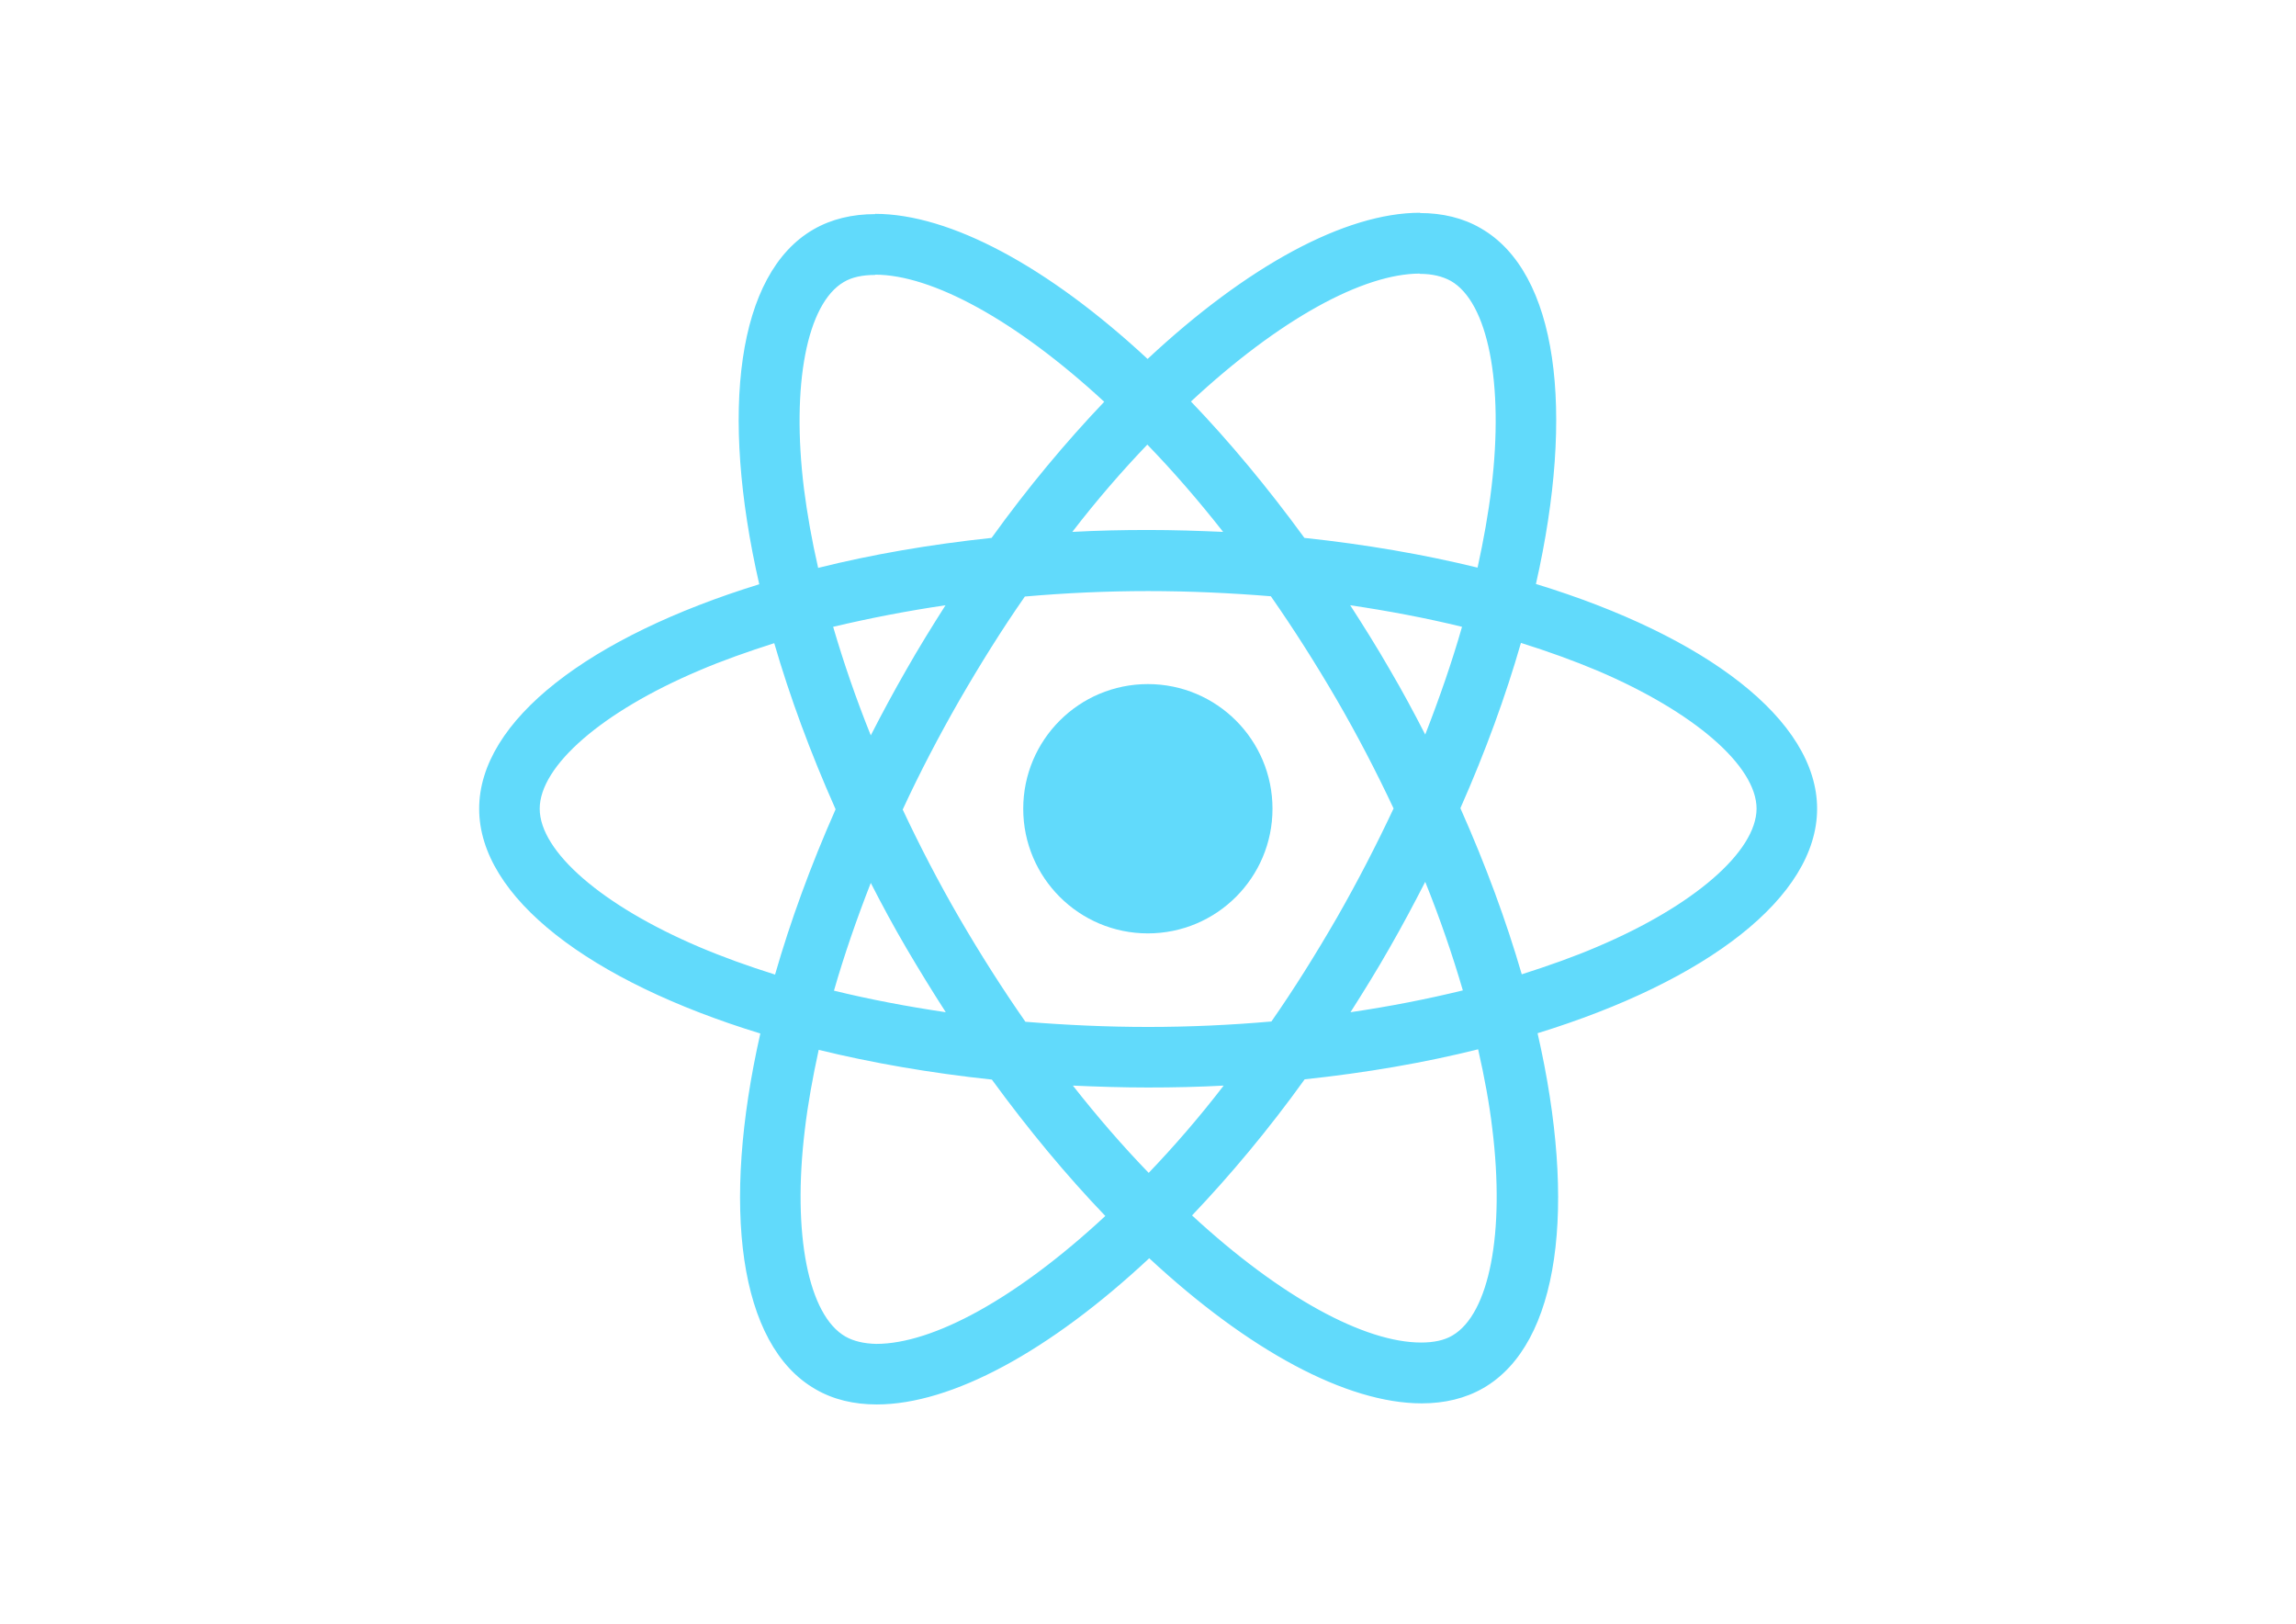
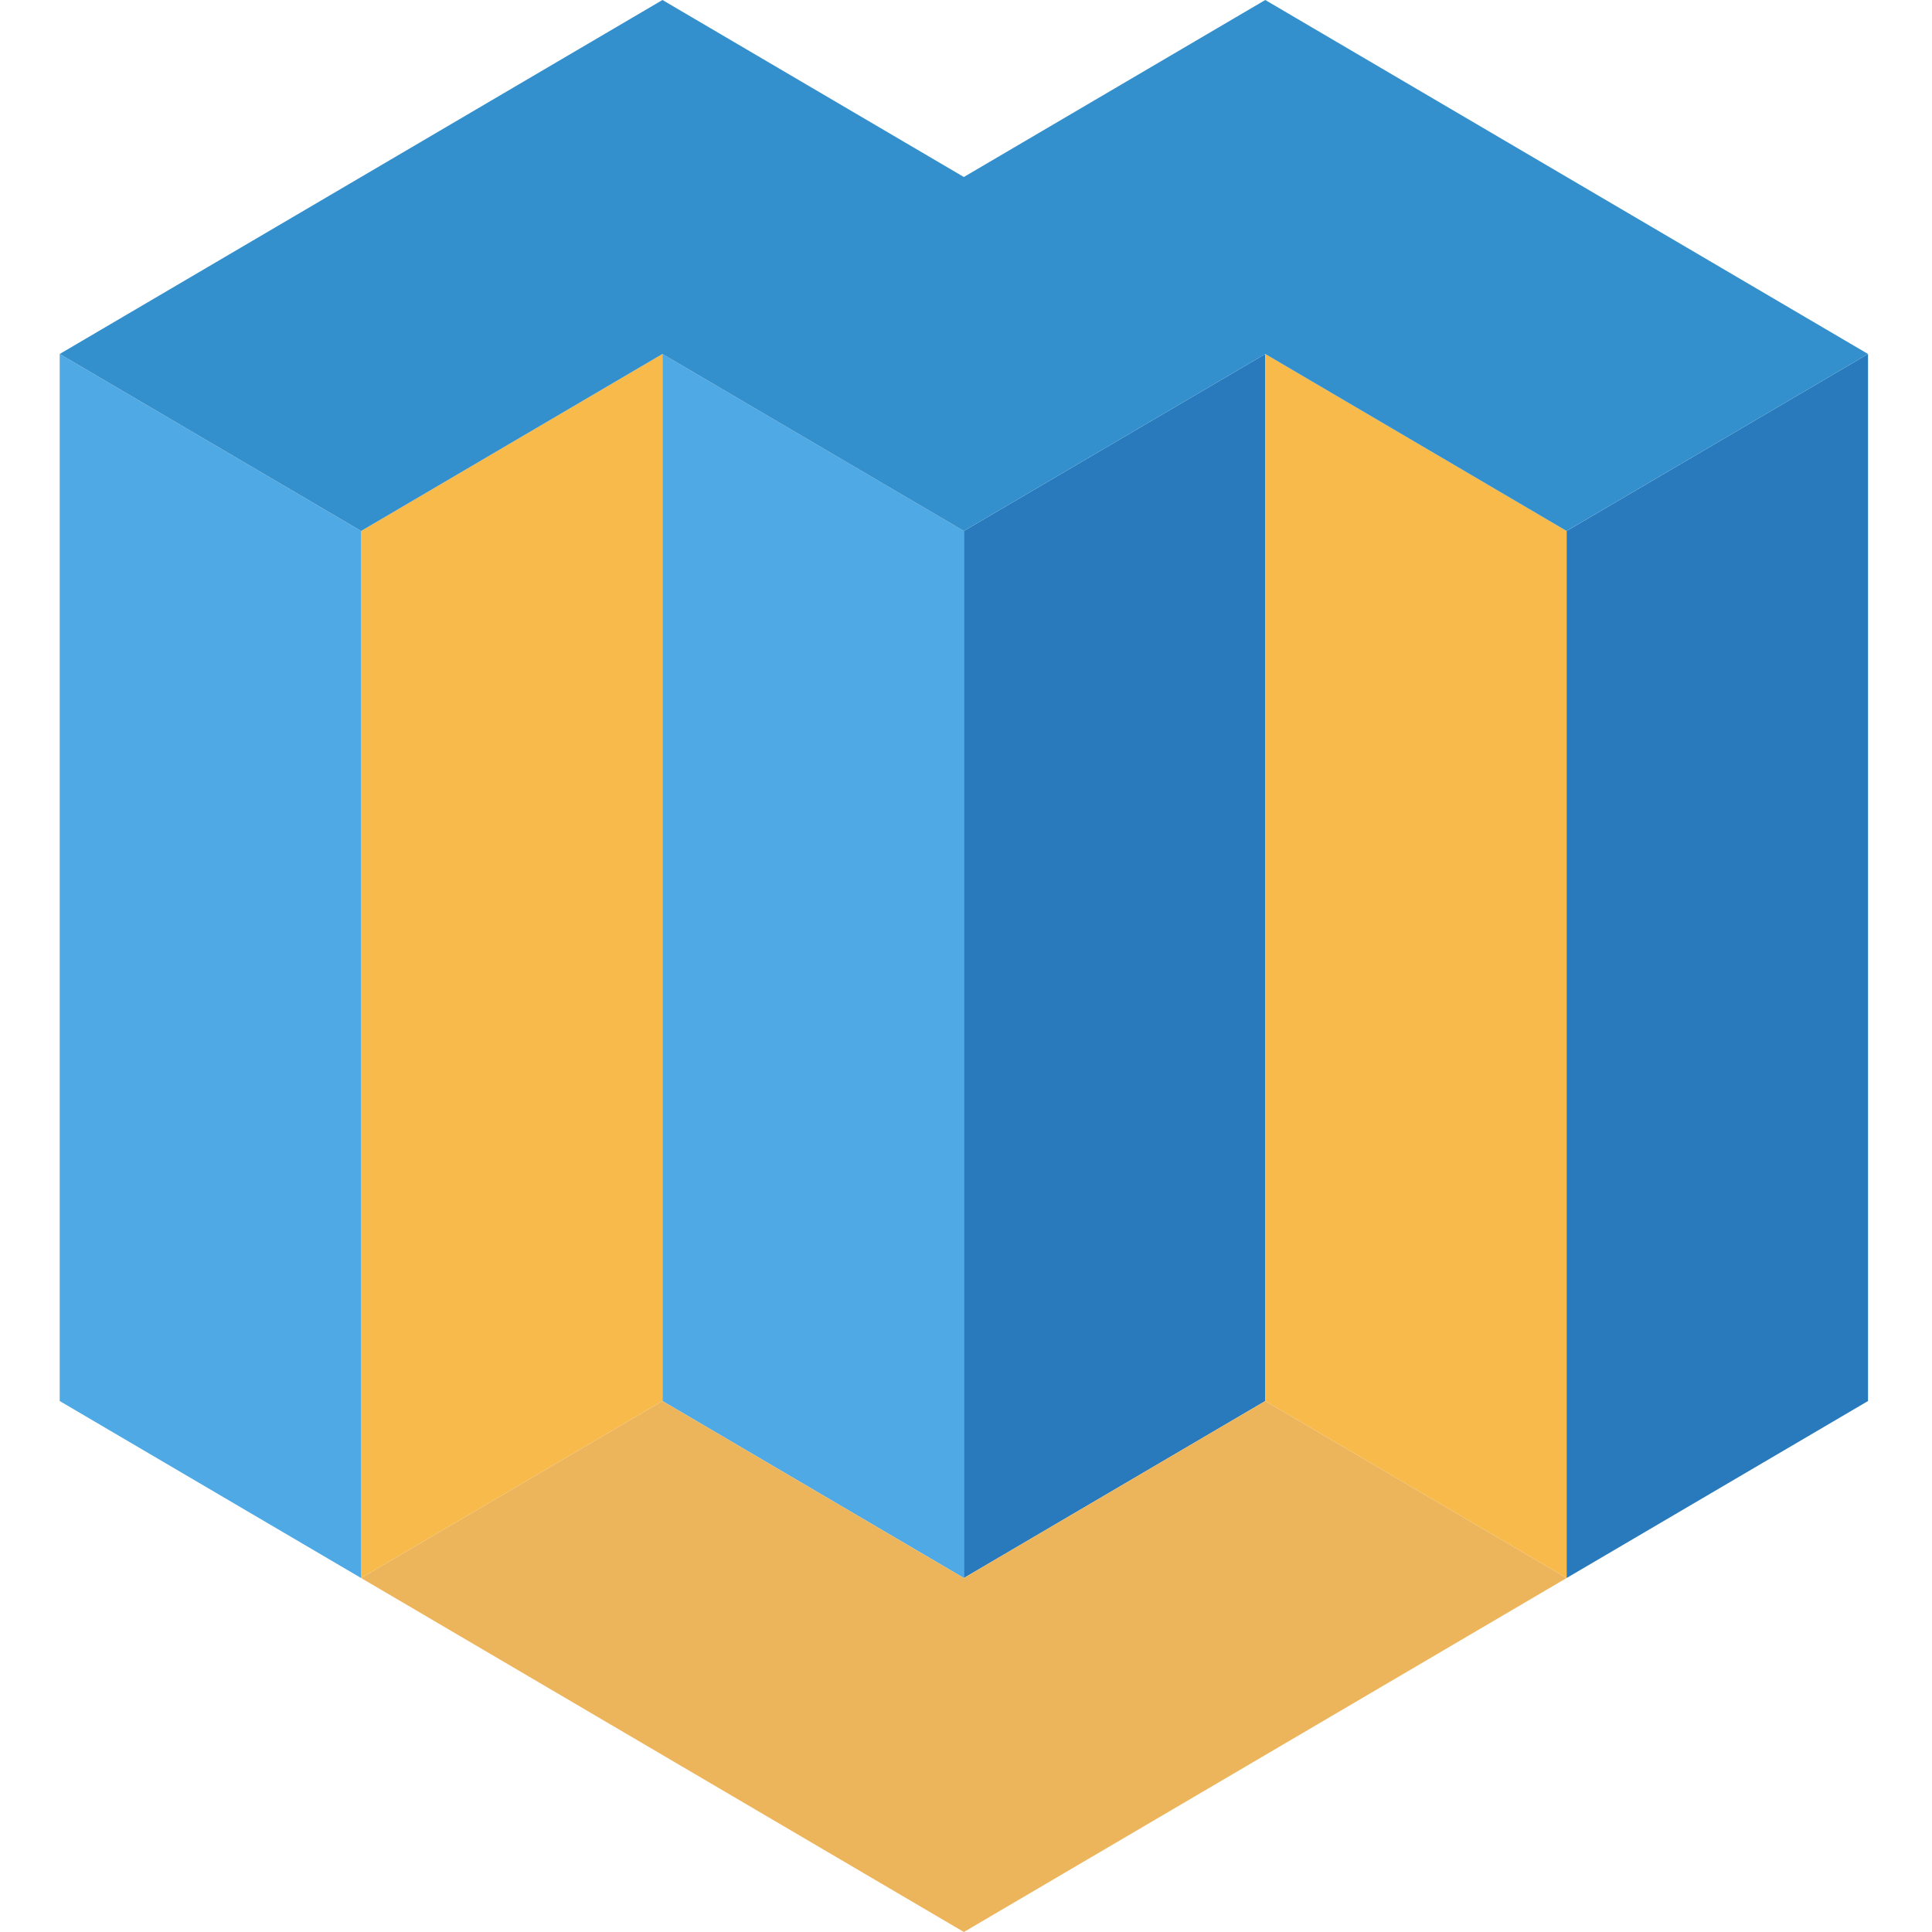
- <svg xmlns="http://www.w3.org/2000/svg" viewBox="0 0 841.9 595.3">
-   <g fill="#61DAFB">
-     <path d="M666.3 296.5c0-32.5-40.7-63.3-103.1-82.4 14.4-63.6 8-114.2-20.2-130.4-6.5-3.8-14.1-5.6-22.4-5.6v22.3c4.6 0 8.3.9 11.4 2.6 13.6 7.8 19.5 37.5 14.9 75.7-1.1 9.4-2.9 19.3-5.1 29.4-19.6-4.8-41-8.5-63.5-10.9-13.5-18.5-27.5-35.3-41.6-50 32.6-30.3 63.2-46.9 84-46.9V78c-27.5 0-63.5 19.6-99.9 53.6-36.4-33.8-72.4-53.2-99.9-53.2v22.3c20.7 0 51.4 16.5 84 46.6-14 14.7-28 31.4-41.3 49.9-22.6 2.4-44 6.1-63.6 11-2.3-10-4-19.7-5.2-29-4.7-38.2 1.1-67.9 14.6-75.8 3-1.8 6.9-2.6 11.5-2.6V78.5c-8.4 0-16 1.8-22.6 5.6-28.1 16.2-34.4 66.7-19.9 130.1-62.2 19.2-102.7 49.9-102.7 82.3 0 32.5 40.7 63.3 103.1 82.4-14.4 63.6-8 114.2 20.2 130.4 6.5 3.8 14.1 5.6 22.5 5.6 27.5 0 63.5-19.6 99.9-53.6 36.4 33.8 72.4 53.2 99.9 53.2 8.4 0 16-1.8 22.6-5.6 28.1-16.2 34.4-66.7 19.9-130.1 62-19.1 102.5-49.9 102.5-82.3zm-130.2-66.7c-3.7 12.9-8.3 26.2-13.5 39.5-4.1-8-8.4-16-13.1-24-4.6-8-9.5-15.8-14.4-23.4 14.2 2.1 27.9 4.7 41 7.9zm-45.8 106.5c-7.8 13.5-15.8 26.3-24.1 38.2-14.9 1.3-30 2-45.2 2-15.1 0-30.2-.7-45-1.9-8.3-11.9-16.4-24.6-24.2-38-7.6-13.1-14.5-26.4-20.8-39.8 6.2-13.4 13.2-26.8 20.7-39.9 7.8-13.5 15.8-26.3 24.1-38.2 14.9-1.3 30-2 45.2-2 15.1 0 30.2.7 45 1.9 8.3 11.9 16.4 24.6 24.2 38 7.6 13.1 14.5 26.4 20.8 39.8-6.3 13.4-13.2 26.8-20.7 39.9zm32.3-13c5.4 13.4 10 26.8 13.8 39.8-13.1 3.2-26.9 5.9-41.2 8 4.9-7.7 9.8-15.6 14.4-23.7 4.6-8 8.9-16.1 13-24.1zM421.2 430c-9.3-9.6-18.6-20.3-27.8-32 9 .4 18.2.7 27.5.7 9.4 0 18.7-.2 27.8-.7-9 11.7-18.3 22.4-27.5 32zm-74.4-58.9c-14.2-2.1-27.9-4.7-41-7.9 3.7-12.9 8.3-26.2 13.5-39.5 4.1 8 8.4 16 13.1 24 4.7 8 9.5 15.8 14.4 23.4zM420.7 163c9.3 9.6 18.6 20.3 27.8 32-9-.4-18.2-.7-27.5-.7-9.4 0-18.7.2-27.8.7 9-11.7 18.3-22.4 27.5-32zm-74 58.9c-4.9 7.7-9.8 15.6-14.4 23.7-4.6 8-8.9 16-13 24-5.4-13.4-10-26.8-13.8-39.8 13.1-3.1 26.9-5.8 41.2-7.9zm-90.5 125.2c-35.4-15.1-58.3-34.9-58.3-50.6 0-15.7 22.9-35.6 58.3-50.6 8.6-3.7 18-7 27.7-10.1 5.7 19.6 13.2 40 22.5 60.9-9.2 20.8-16.6 41.1-22.2 60.6-9.9-3.1-19.3-6.5-28-10.2zM310 490c-13.6-7.8-19.5-37.5-14.9-75.7 1.1-9.4 2.9-19.3 5.1-29.4 19.6 4.8 41 8.5 63.5 10.9 13.5 18.5 27.5 35.3 41.6 50-32.6 30.3-63.2 46.9-84 46.9-4.5-.1-8.3-1-11.3-2.7zm237.2-76.2c4.7 38.2-1.1 67.9-14.6 75.8-3 1.8-6.9 2.6-11.5 2.6-20.7 0-51.4-16.5-84-46.6 14-14.7 28-31.4 41.3-49.9 22.6-2.4 44-6.1 63.6-11 2.3 10.1 4.1 19.8 5.2 29.1zm38.5-66.7c-8.6 3.7-18 7-27.7 10.1-5.7-19.6-13.2-40-22.5-60.9 9.2-20.8 16.6-41.1 22.2-60.6 9.9 3.1 19.3 6.5 28.1 10.2 35.4 15.1 58.3 34.9 58.3 50.6-.1 15.7-23 35.6-58.4 50.6zM320.8 78.4z" />
-     <circle cx="420.9" cy="296.5" r="45.7" />
-     <path d="M520.5 78.1z" />
-   </g>
+ <svg xmlns="http://www.w3.org/2000/svg" width="116" height="116" viewBox="0 0 116 116" fill="none">
+   <path d="M57.871 31.881L75.968 21.254V84.119L57.871 94.746V31.881Z" fill="#287ABD" />
+   <path d="M57.872 94.746L39.775 84.119V21.254L57.872 31.881V94.746Z" fill="#4EA9E4" />
+   <path d="M94.062 94.746L75.968 84.119V21.254L94.062 31.881V94.746Z" fill="#F7BA4B" />
+   <path d="M21.68 31.882V31.881V94.746L39.775 84.119V21.254L21.68 31.881V31.882Z" fill="#F7BA4B" />
+   <path d="M3.585 21.255V84.12L21.681 94.747V31.882L3.585 21.255Z" fill="#4EA9E4" />
+   <path d="M75.968 84.119L94.062 94.746L57.873 116L21.681 94.746L39.775 84.119L57.871 94.746L75.968 84.119Z" fill="#EDB55B" />
+   <path d="M112.159 21.254V84.119L94.063 94.746V31.881L112.159 21.254Z" fill="#287ABD" />
+   <path d="M75.968 21.254L57.871 31.881L39.775 21.254L21.681 31.881L3.585 21.254L39.775 0L57.871 10.627L75.968 0L112.159 21.254L94.061 31.881L75.968 21.254Z" fill="#3490CD" />
</svg>
